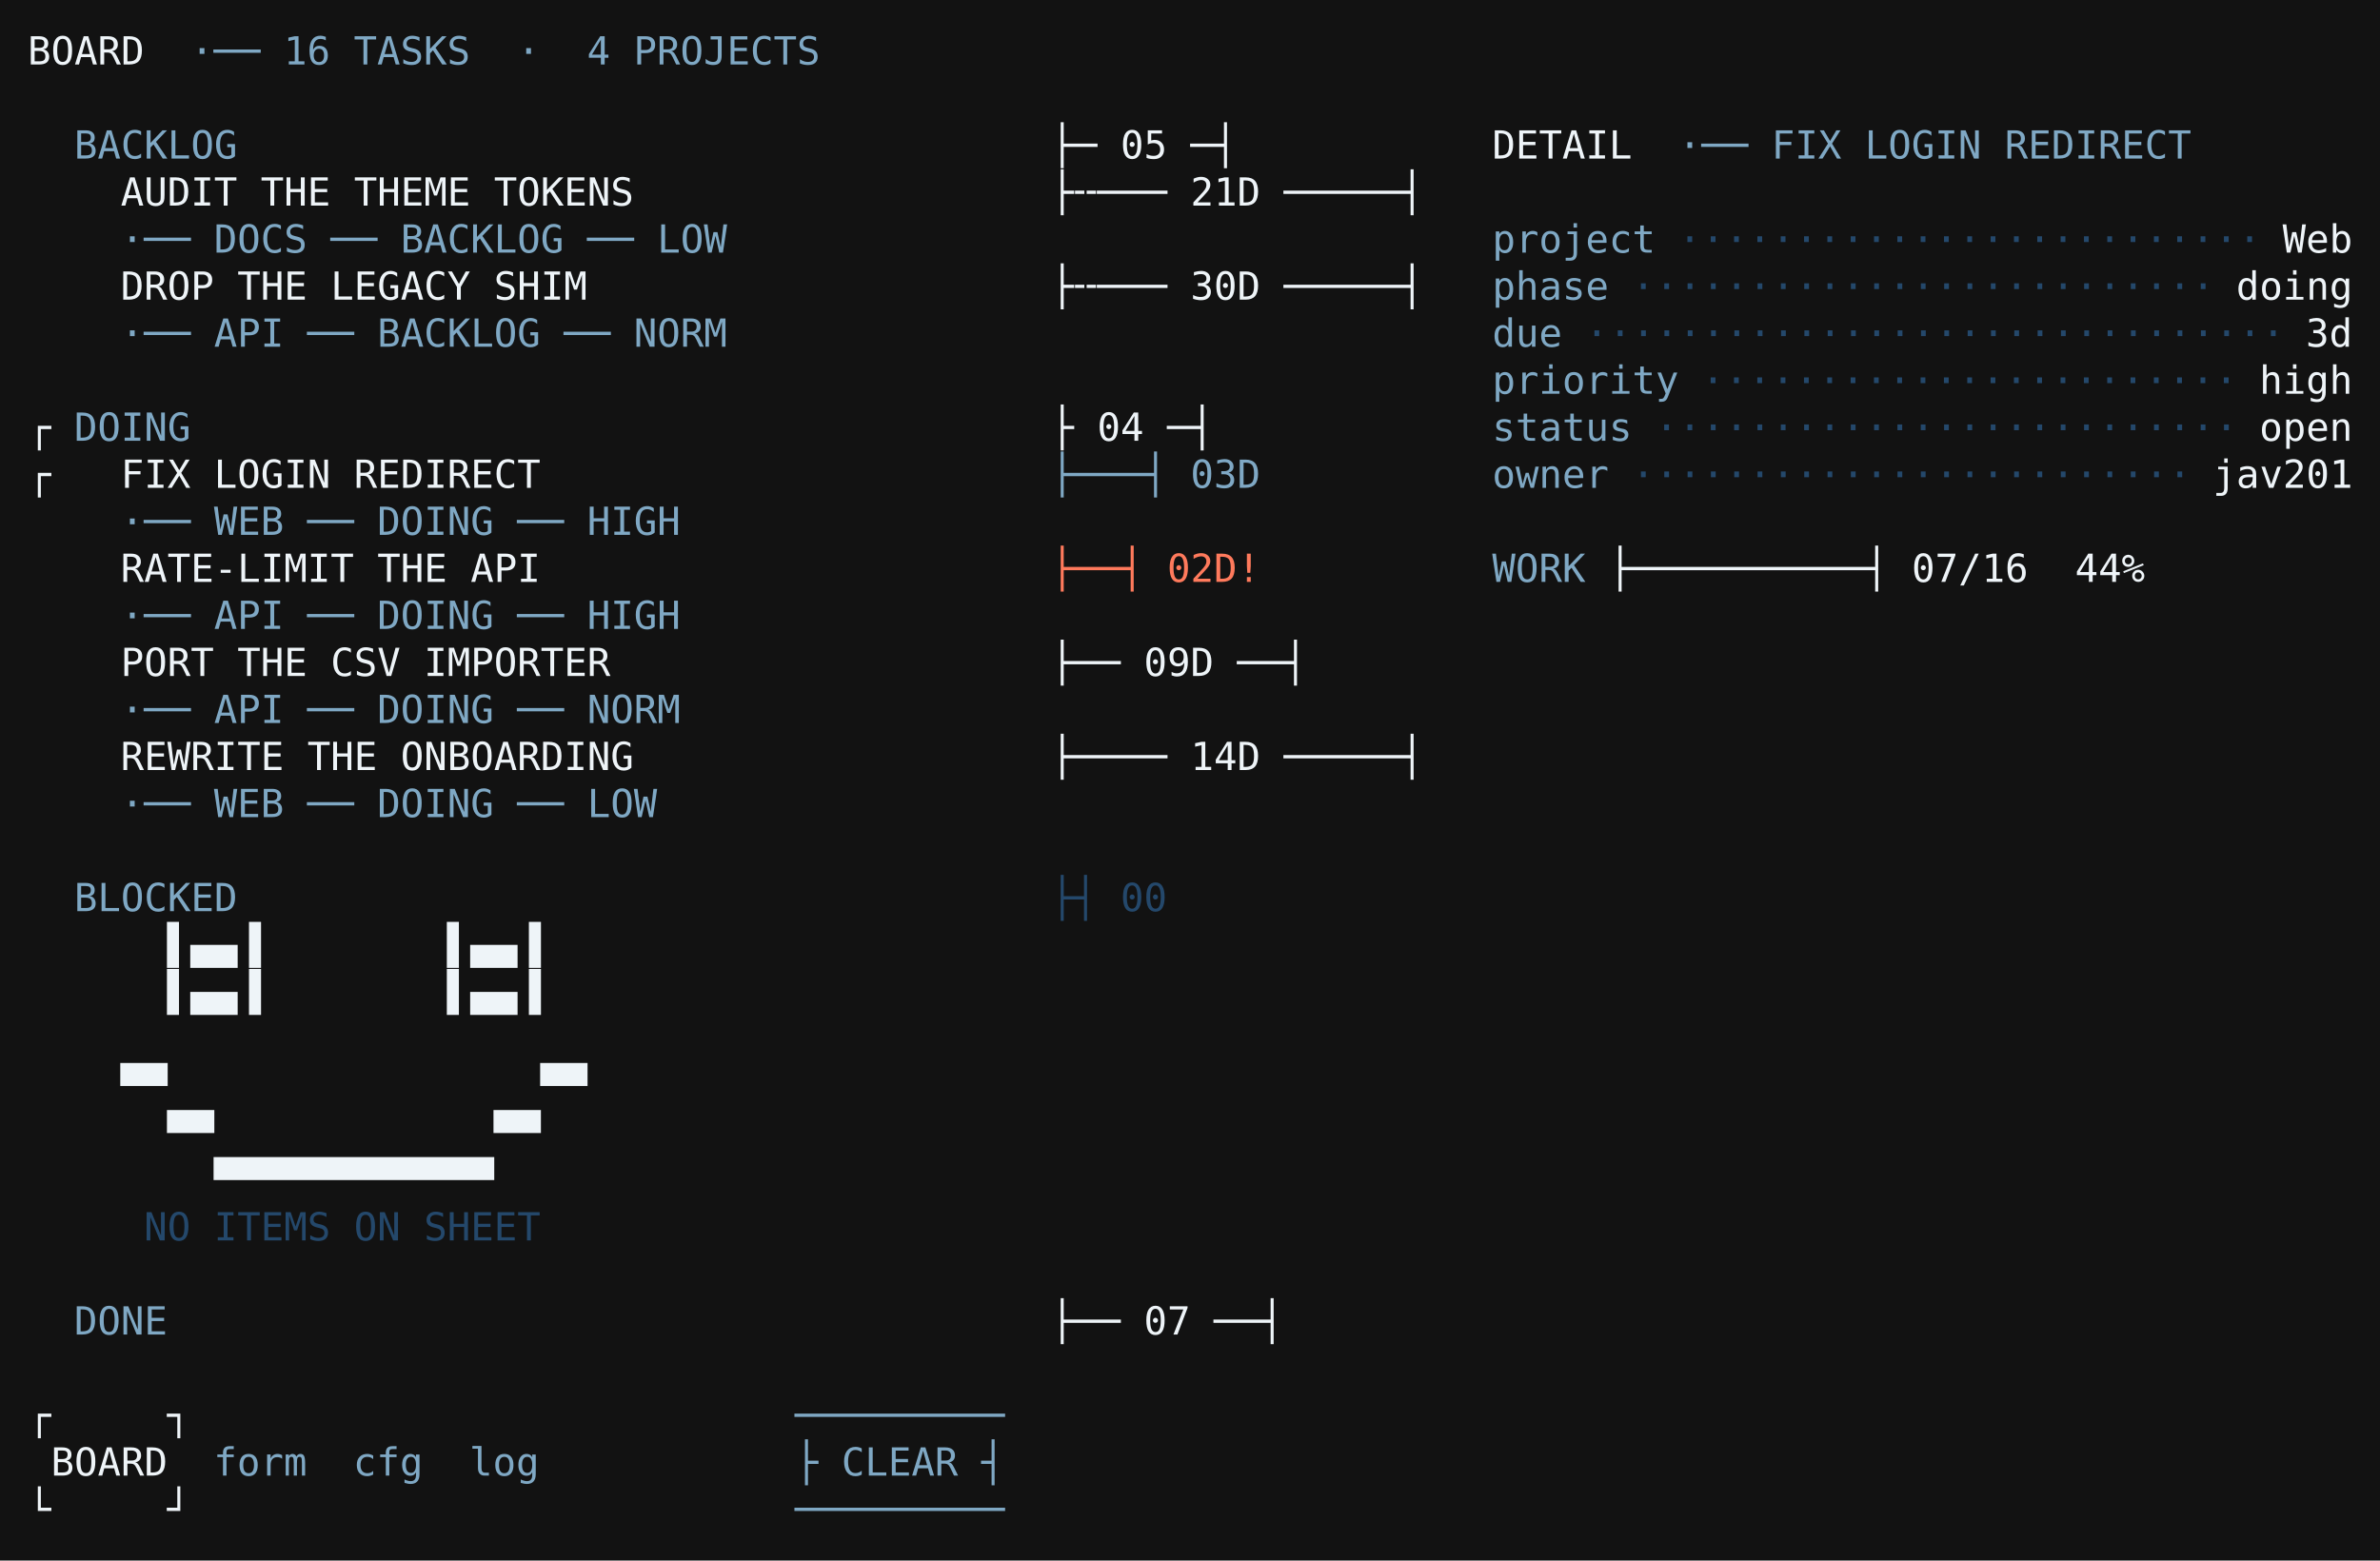
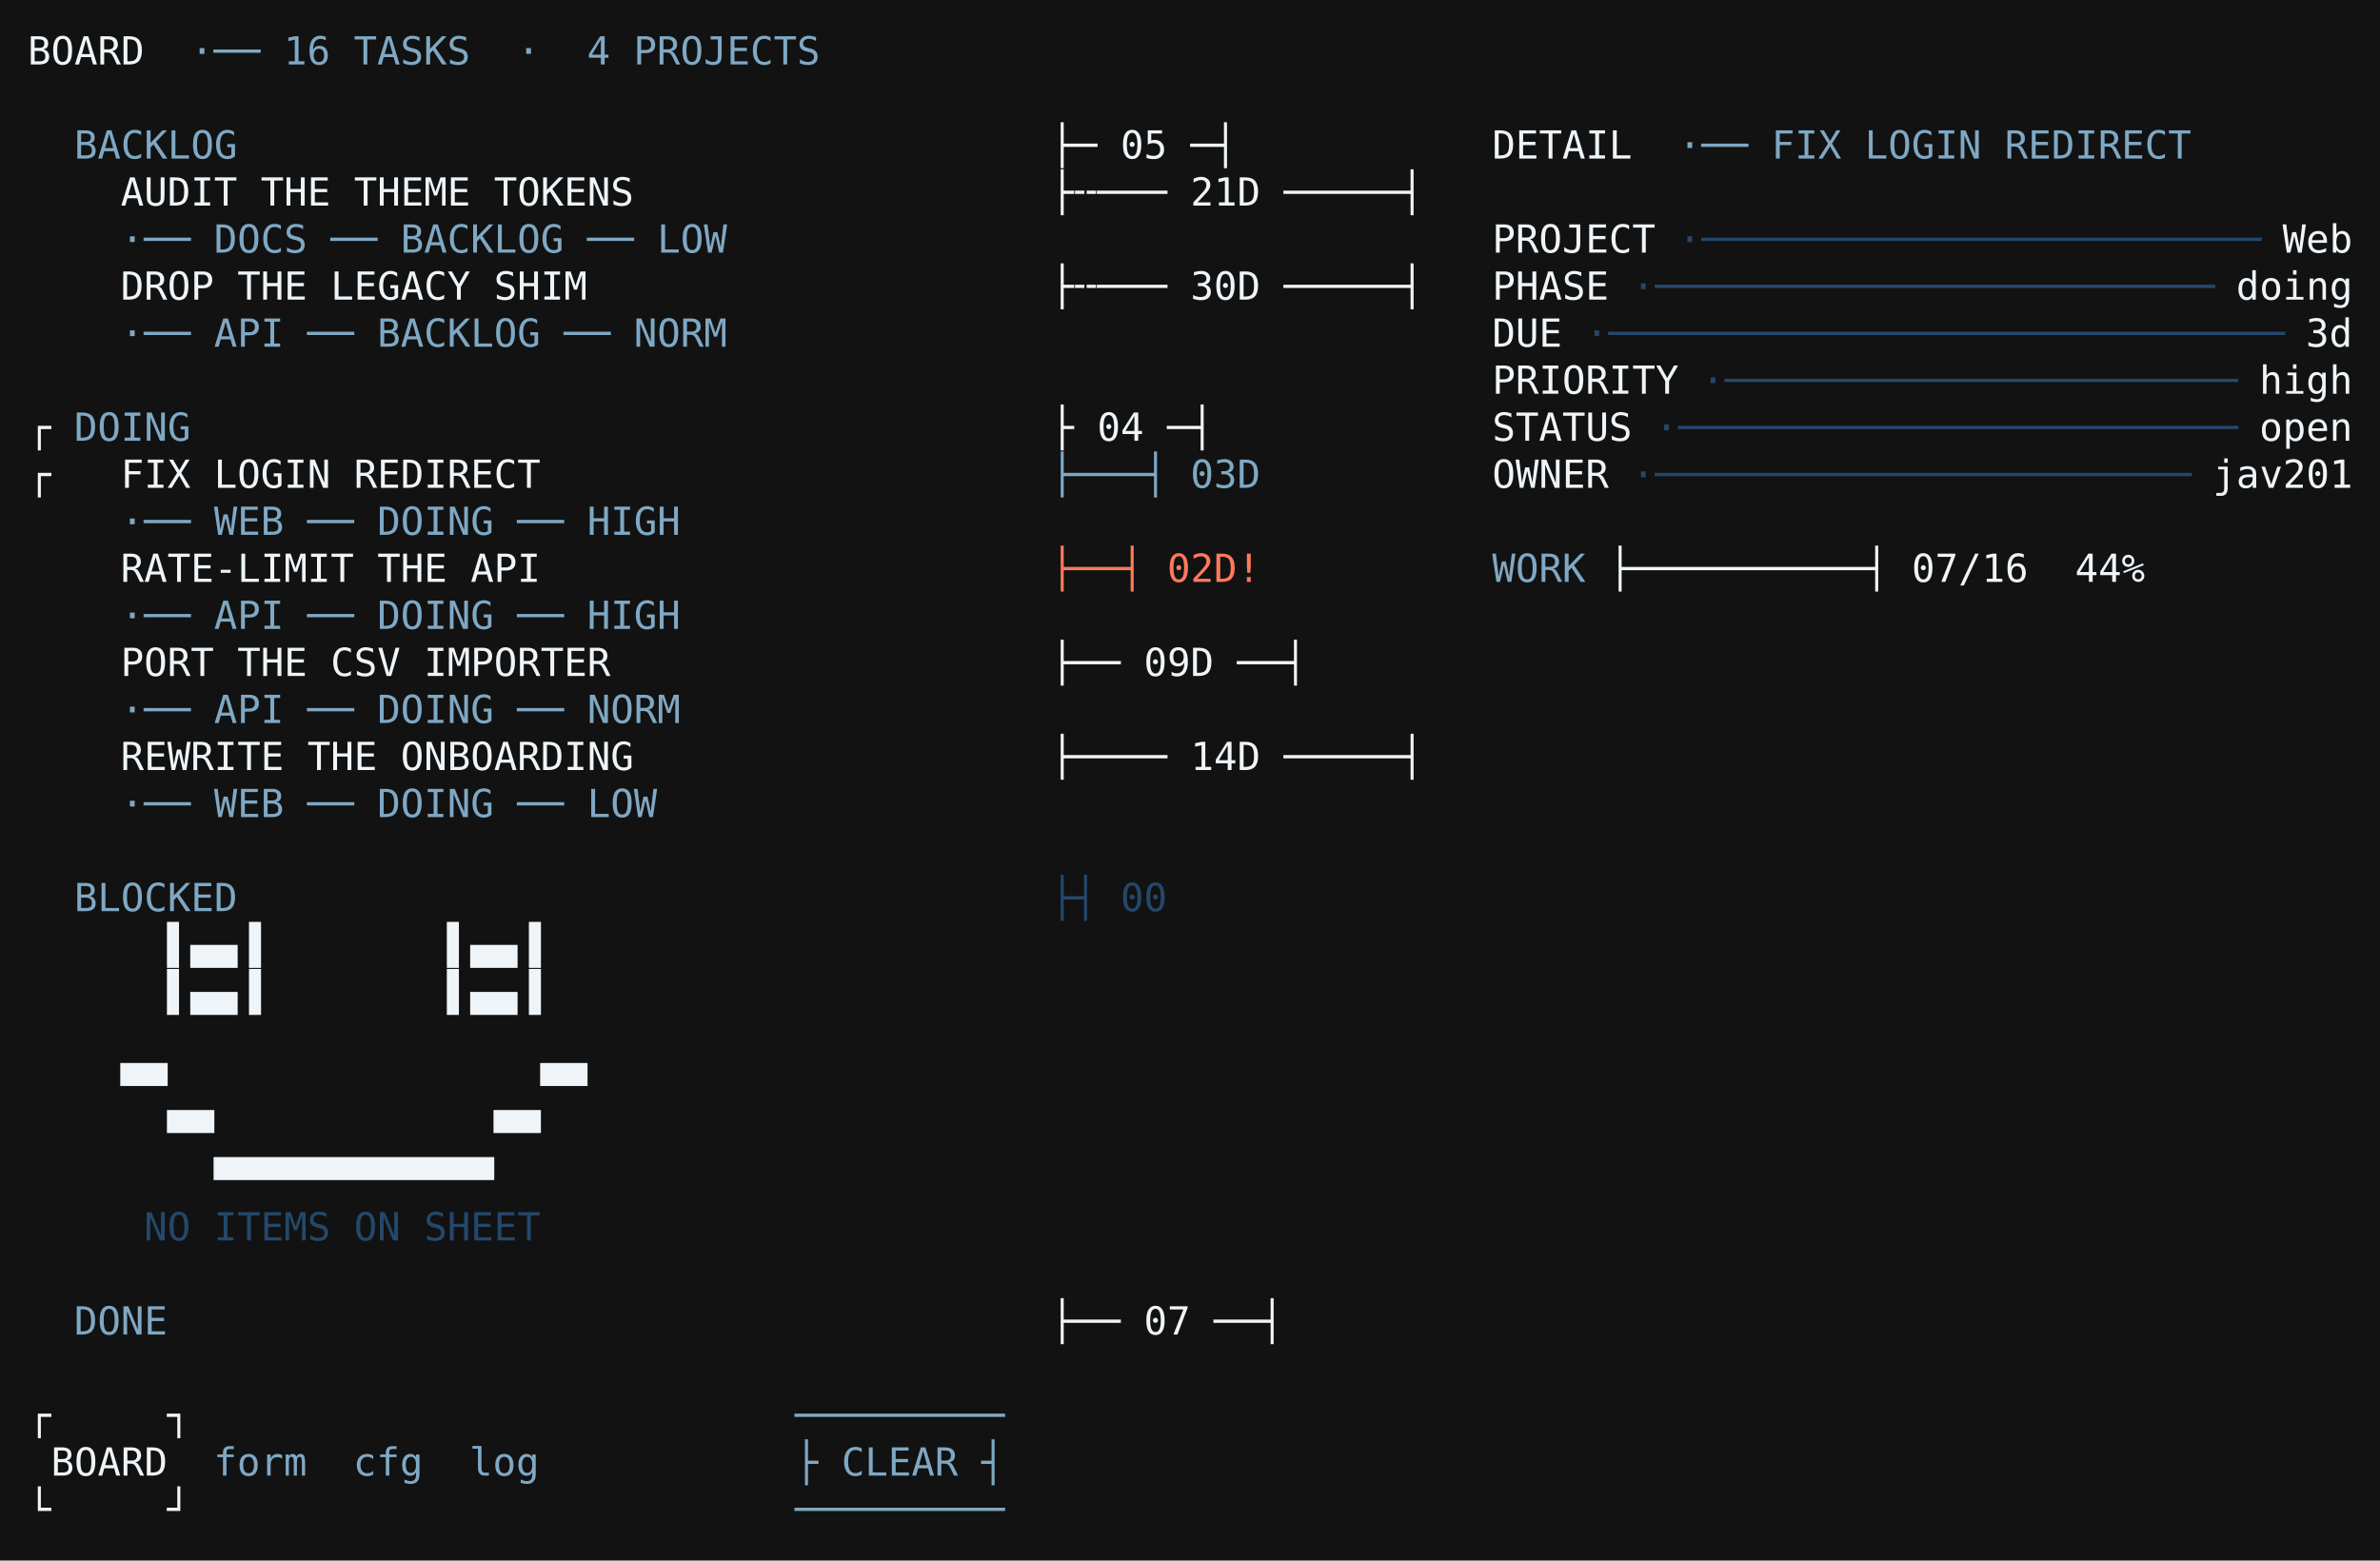
<svg xmlns="http://www.w3.org/2000/svg" viewBox="0 0 860.0 564.0" role="img" aria-label="taskboard · blueprint · S1 list + detail">
  <rect width="860.0" height="564.0" fill="#121212" />
  <g font-family="ui-monospace,SFMono-Regular,'DejaVu Sans Mono','Cascadia Mono',Menlo,Consolas,'Liberation Mono',monospace" font-size="14.0" xml:space="preserve" style="white-space:pre;font-variant-ligatures:none">
    <text x="10.0" y="23.3" fill="#eef4f8">BOARD</text>
    <text x="68.8" y="23.3" fill="#7fa8c4">·── 16 TASKS  ·  4 PROJECTS</text>
    <text x="26.8" y="57.3" fill="#7fa8c4">BACKLOG                                 </text>
    <text x="379.6" y="57.3" fill="#eef4f8">├─ 05 ─┤        </text>
    <text x="539.2" y="57.3" fill="#eef4f8">DETAIL</text>
    <text x="606.4" y="57.3" fill="#7fa8c4">·── FIX LOGIN REDIRECT</text>
    <text x="43.6" y="74.3" fill="#eef4f8">AUDIT THE THEME TOKENS                </text>
    <text x="379.6" y="74.3" fill="#eef4f8">├╌─── 21D ─────┤</text>
    <text x="43.6" y="91.3" fill="#7fa8c4">·── DOCS ── BACKLOG ── LOW</text>
-     <text x="539.2" y="91.3" fill="#7fa8c4">project</text>
-     <text x="606.4" y="91.3" fill="#24486b">·························</text>
+     <text x="539.2" y="91.3" fill="#eef4f8">PROJECT</text>
+     <text x="606.4" y="91.3" fill="#24486b">·────────────────────────</text>
    <text x="824.8" y="91.3" fill="#eef4f8">Web</text>
    <text x="43.6" y="108.3" fill="#eef4f8">DROP THE LEGACY SHIM                  </text>
    <text x="379.6" y="108.3" fill="#eef4f8">├╌─── 30D ─────┤</text>
-     <text x="539.2" y="108.3" fill="#7fa8c4">phase</text>
-     <text x="589.6" y="108.3" fill="#24486b">·························</text>
+     <text x="539.2" y="108.3" fill="#eef4f8">PHASE</text>
+     <text x="589.6" y="108.3" fill="#24486b">·────────────────────────</text>
    <text x="808.0" y="108.3" fill="#eef4f8">doing</text>
    <text x="43.6" y="125.3" fill="#7fa8c4">·── API ── BACKLOG ── NORM</text>
-     <text x="539.2" y="125.3" fill="#7fa8c4">due</text>
-     <text x="572.8" y="125.3" fill="#24486b">······························</text>
+     <text x="539.2" y="125.3" fill="#eef4f8">DUE</text>
+     <text x="572.8" y="125.3" fill="#24486b">·─────────────────────────────</text>
    <text x="833.2" y="125.3" fill="#eef4f8">3d</text>
-     <text x="539.2" y="142.3" fill="#7fa8c4">priority</text>
-     <text x="614.8" y="142.3" fill="#24486b">·······················</text>
+     <text x="539.2" y="142.3" fill="#eef4f8">PRIORITY</text>
+     <text x="614.8" y="142.3" fill="#24486b">·──────────────────────</text>
    <text x="816.4" y="142.3" fill="#eef4f8">high</text>
    <text x="10.0" y="159.3" fill="#eef4f8">┌</text>
    <text x="26.8" y="159.3" fill="#7fa8c4">DOING                                   </text>
    <text x="379.6" y="159.3" fill="#eef4f8">├ 04 ─┤         </text>
-     <text x="539.2" y="159.3" fill="#7fa8c4">status</text>
-     <text x="598.0" y="159.3" fill="#24486b">·························</text>
+     <text x="539.2" y="159.3" fill="#eef4f8">STATUS</text>
+     <text x="598.0" y="159.3" fill="#24486b">·────────────────────────</text>
    <text x="816.4" y="159.3" fill="#eef4f8">open</text>
    <text x="10.0" y="176.3" fill="#eef4f8">┌</text>
    <text x="43.6" y="176.3" fill="#eef4f8">FIX LOGIN REDIRECT                    </text>
    <text x="379.6" y="176.3" fill="#7fa8c4">├───┤ 03D       </text>
-     <text x="539.2" y="176.3" fill="#7fa8c4">owner</text>
-     <text x="589.6" y="176.3" fill="#24486b">························</text>
+     <text x="539.2" y="176.3" fill="#eef4f8">OWNER</text>
+     <text x="589.6" y="176.3" fill="#24486b">·───────────────────────</text>
    <text x="799.6" y="176.3" fill="#eef4f8">jav201</text>
    <text x="43.6" y="193.3" fill="#7fa8c4">·── WEB ── DOING ── HIGH</text>
    <text x="43.6" y="210.3" fill="#eef4f8">RATE-LIMIT THE API                    </text>
    <text x="379.6" y="210.3" fill="#ff7a5c">├──┤ 02D!       </text>
    <text x="539.2" y="210.3" fill="#7fa8c4">WORK </text>
    <text x="581.2" y="210.3" fill="#eef4f8">├──────────┤ 07/16  44%</text>
    <text x="43.6" y="227.3" fill="#7fa8c4">·── API ── DOING ── HIGH</text>
    <text x="43.6" y="244.3" fill="#eef4f8">PORT THE CSV IMPORTER                 </text>
    <text x="379.6" y="244.3" fill="#eef4f8">├── 09D ──┤     </text>
    <text x="43.6" y="261.3" fill="#7fa8c4">·── API ── DOING ── NORM</text>
    <text x="43.6" y="278.3" fill="#eef4f8">REWRITE THE ONBOARDING                </text>
    <text x="379.6" y="278.3" fill="#eef4f8">├──── 14D ─────┤</text>
    <text x="43.6" y="295.3" fill="#7fa8c4">·── WEB ── DOING ── LOW</text>
    <text x="26.8" y="329.3" fill="#7fa8c4">BLOCKED                                 </text>
    <text x="379.6" y="329.3" fill="#24486b">├┤ 00           </text>
    <text x="43.6" y="346.3" fill="#eef4f8">  ▌▄▄▐        ▌▄▄▐  </text>
    <text x="43.6" y="363.3" fill="#eef4f8">  ▌▄▄▐        ▌▄▄▐  </text>
    <text x="43.6" y="397.3" fill="#eef4f8">▀▀                ▀▀</text>
    <text x="43.6" y="414.3" fill="#eef4f8">  ▀▀            ▀▀  </text>
    <text x="43.6" y="431.3" fill="#eef4f8">    ▀▀▀▀▀▀▀▀▀▀▀▀    </text>
    <text x="43.6" y="448.3" fill="#24486b"> NO ITEMS ON SHEET</text>
    <text x="26.8" y="482.3" fill="#7fa8c4">DONE                                    </text>
    <text x="379.6" y="482.3" fill="#eef4f8">├── 07 ──┤      </text>
    <text x="10.0" y="516.3" fill="#eef4f8">┌</text>
    <text x="60.4" y="516.3" fill="#eef4f8">┐</text>
    <text x="287.2" y="516.3" fill="#7fa8c4">─────────</text>
    <text x="18.4" y="533.3" fill="#eef4f8">BOARD</text>
    <text x="77.2" y="533.3" fill="#7fa8c4">form</text>
    <text x="127.6" y="533.3" fill="#7fa8c4">cfg</text>
    <text x="169.6" y="533.3" fill="#7fa8c4">log</text>
    <text x="287.2" y="533.3" fill="#7fa8c4">├ CLEAR ┤</text>
    <text x="10.0" y="550.3" fill="#eef4f8">└</text>
    <text x="60.4" y="550.3" fill="#eef4f8">┘</text>
    <text x="287.2" y="550.3" fill="#7fa8c4">─────────</text>
  </g>
</svg>
